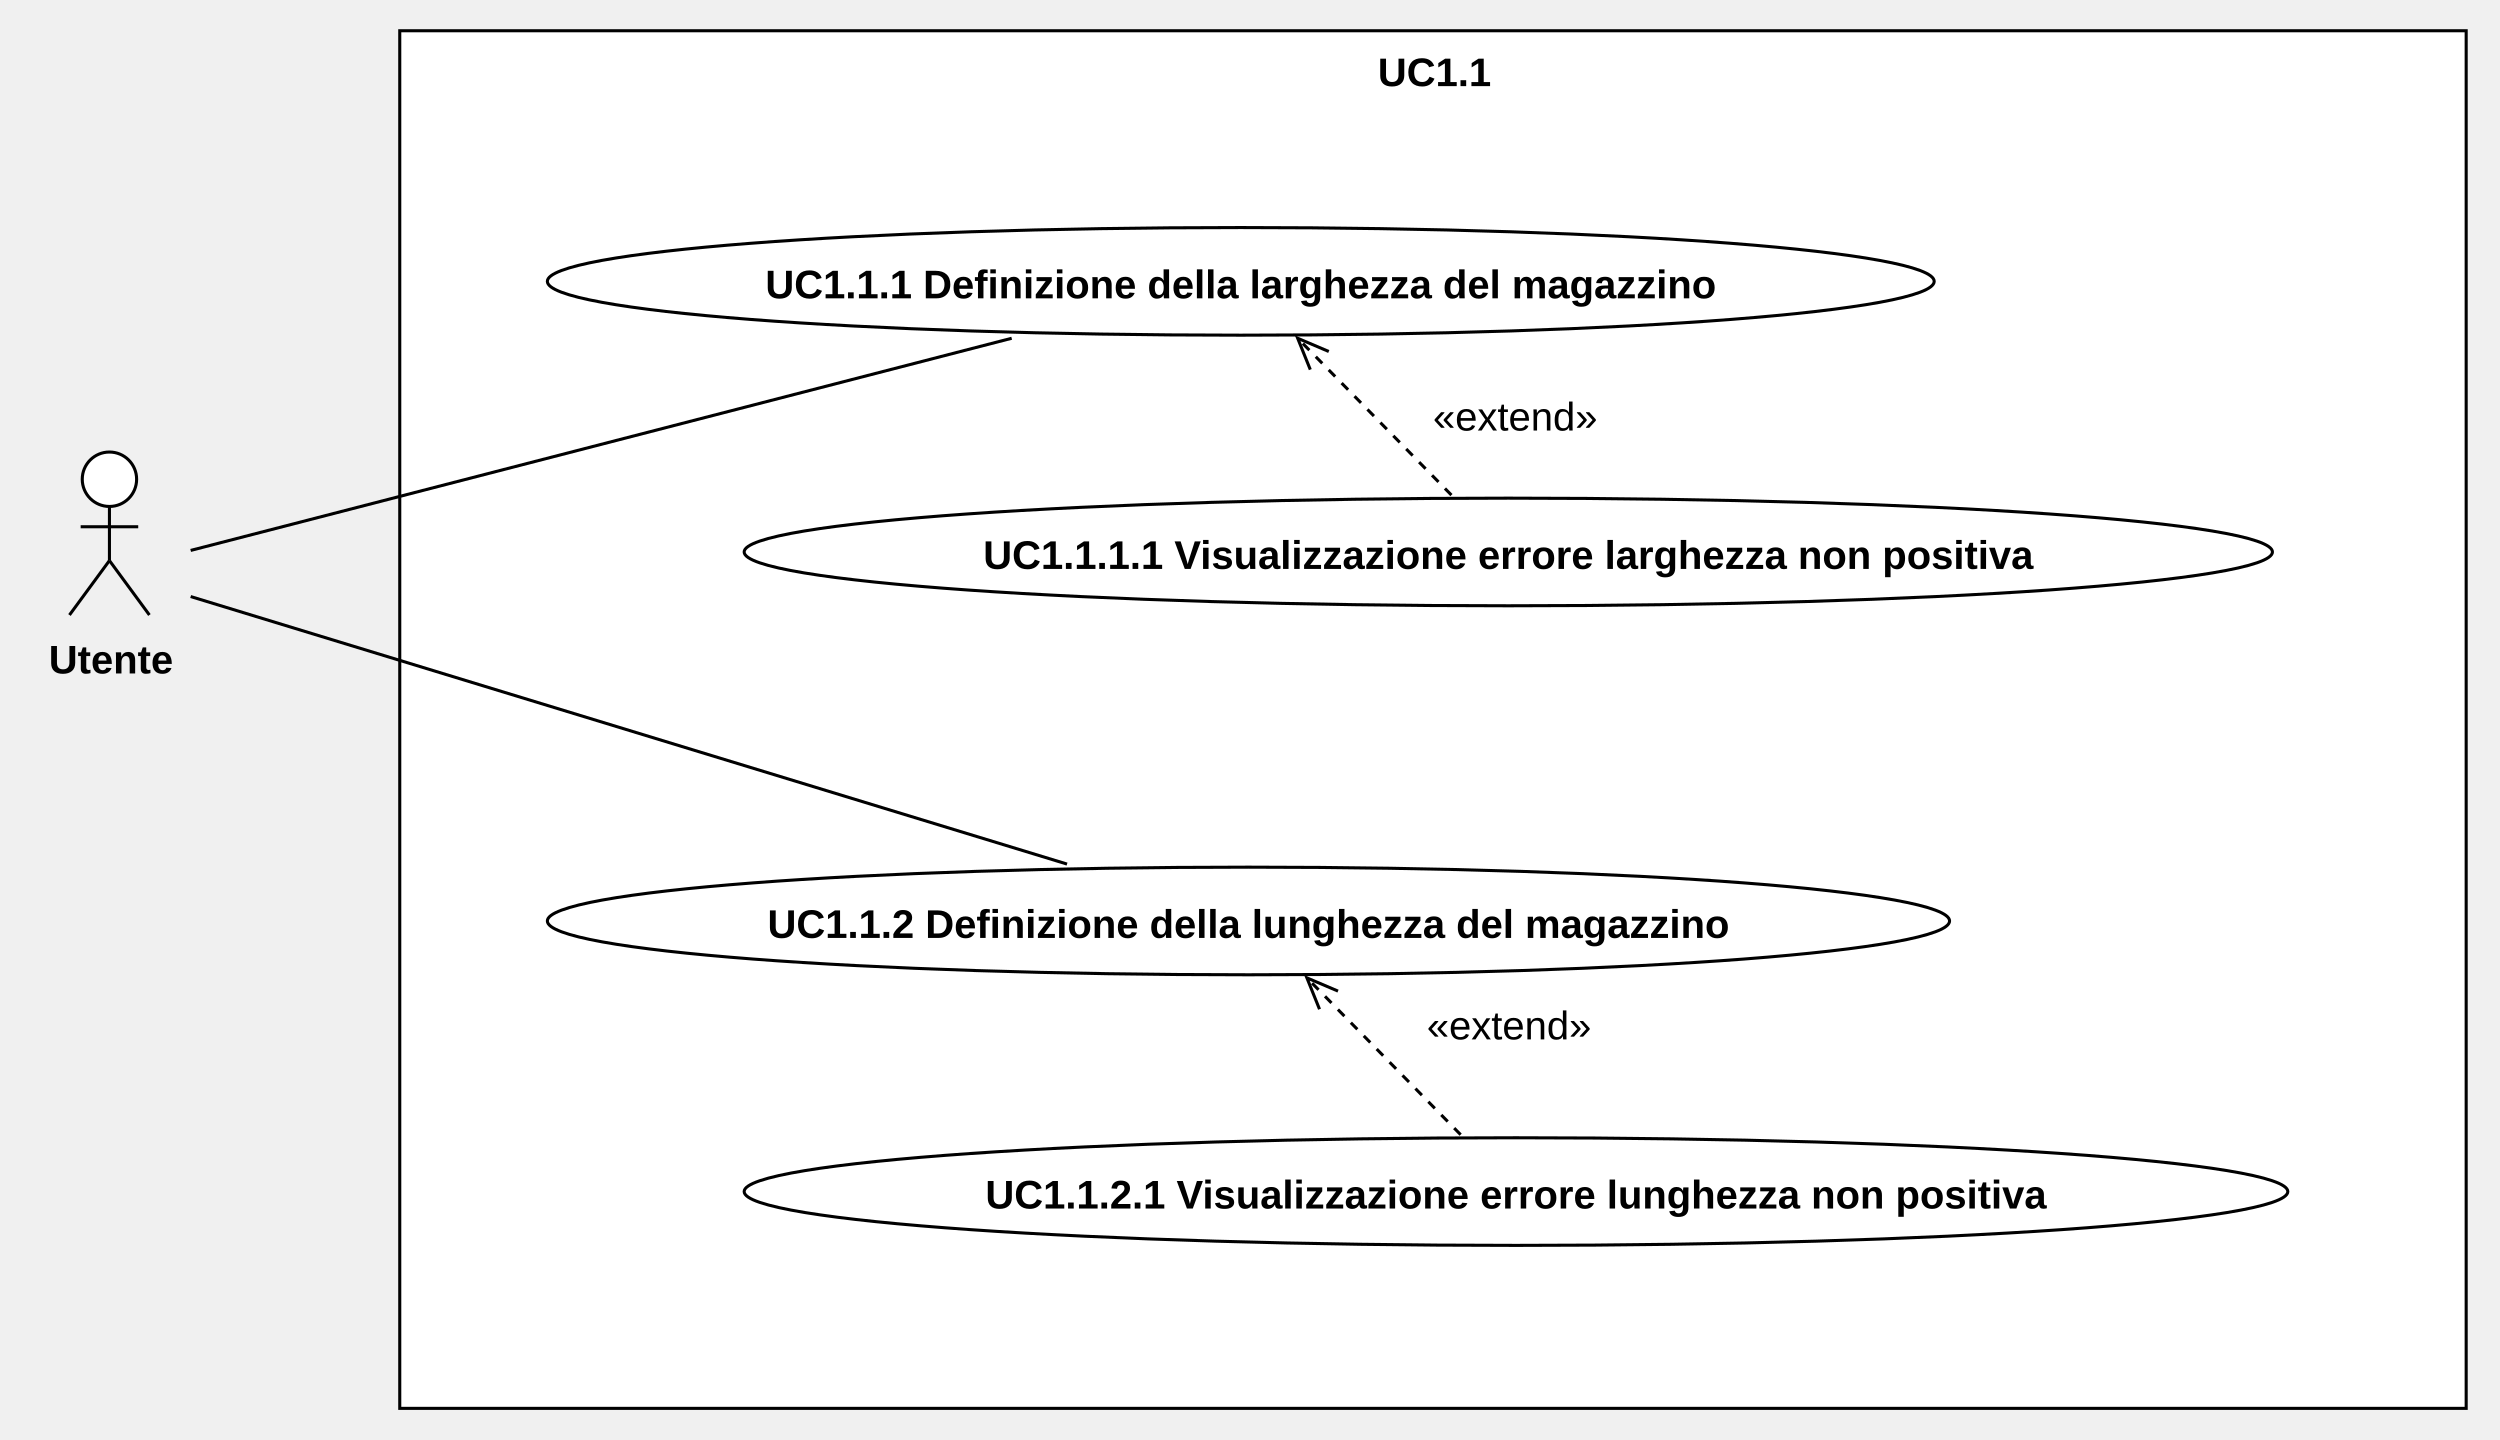
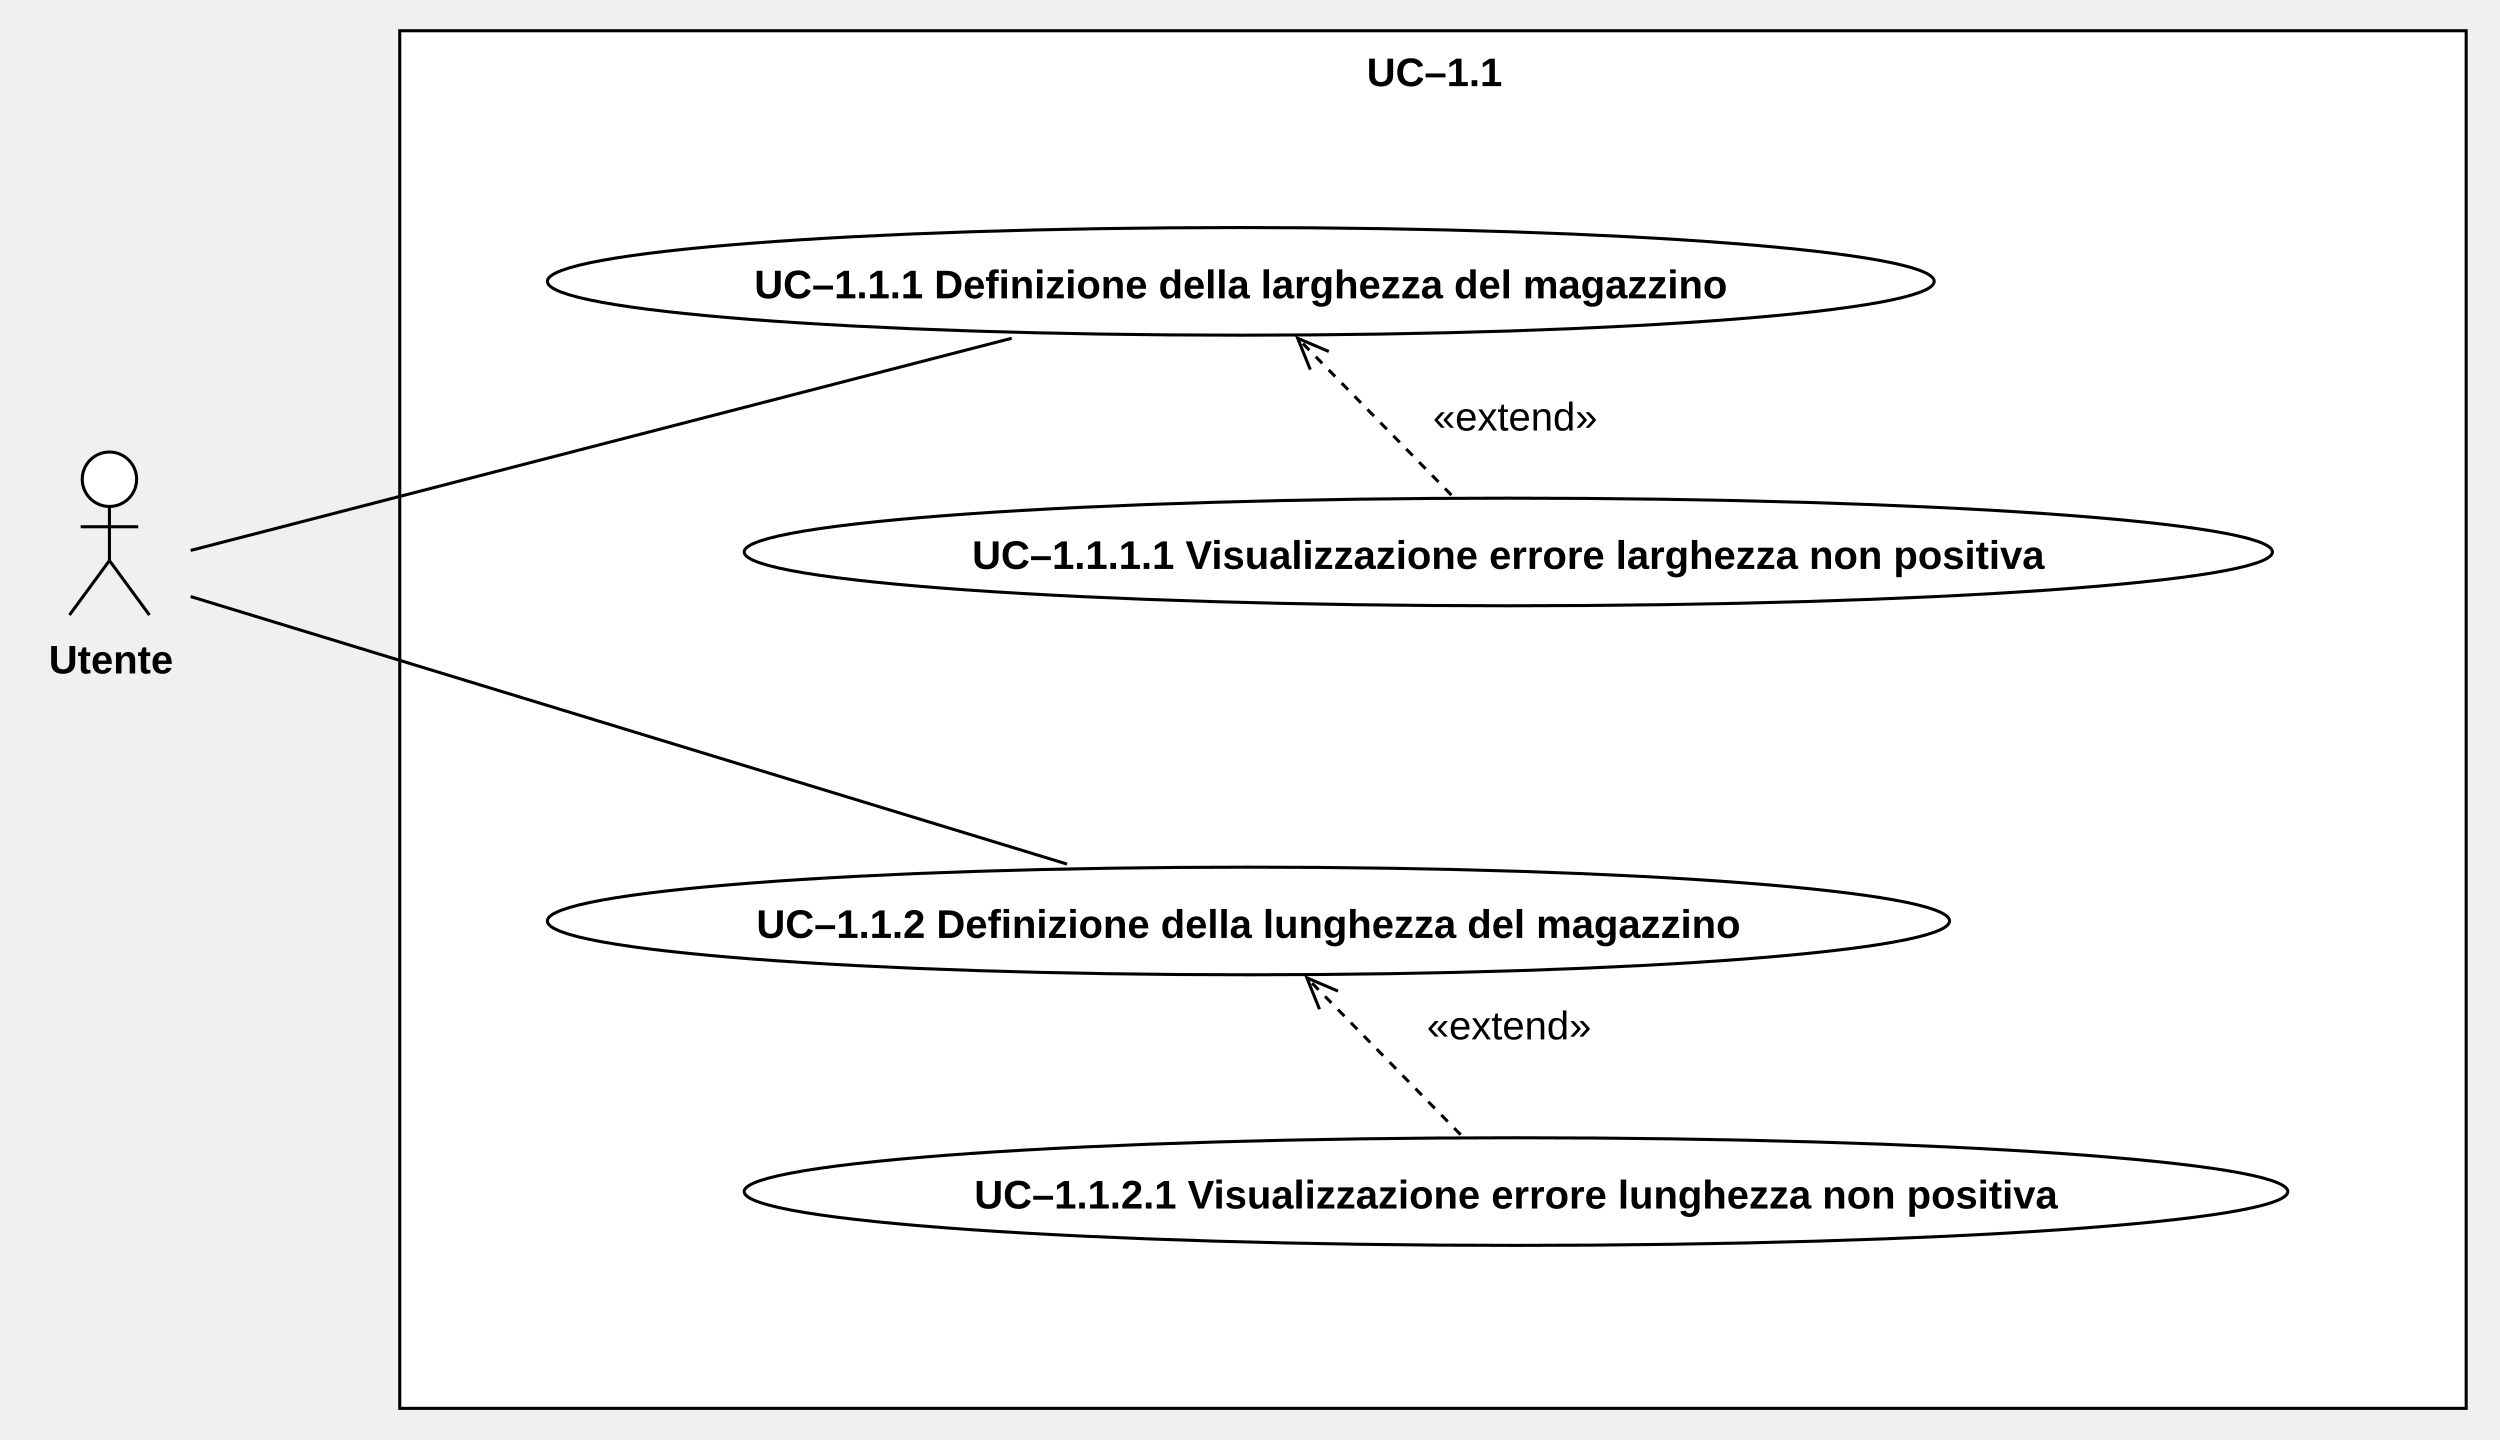
<svg xmlns="http://www.w3.org/2000/svg" version="1.1" width="813" height="468">
  <defs />
  <g>
    <g>
      <rect fill="#ffffff" stroke="none" x="224" y="72" width="672" height="448" transform="matrix(1 0 0 1 -94 -62)" />
    </g>
    <g>
      <path fill="none" stroke="#000000" paint-order="fill stroke markers" d=" M 130 10 L 802 10 L 802 458 L 130 458 L 130 10 Z Z" stroke-miterlimit="10" stroke-dasharray="" />
    </g>
    <g>
      <g>
        <path fill="none" stroke="none" />
-         <text fill="#000000" stroke="none" font-family="Arial" font-size="13px" font-style="normal" font-weight="bold" text-decoration="undefined" x="560.5" y="85.5" text-anchor="middle" dominant-baseline="central" transform="matrix(1 0 0 1 -94 -62)">UC1.1</text>
+         <text fill="#000000" stroke="none" font-family="Arial" font-size="13px" font-style="normal" font-weight="bold" text-decoration="undefined" x="560.5" y="85.5" text-anchor="middle" dominant-baseline="central" transform="matrix(1 0 0 1 -94 -62)">UC–1.1</text>
      </g>
    </g>
    <g>
      <path fill="#FFFFFF" stroke="none" paint-order="stroke fill markers" d=" M 178 91.5 C 178 81.835 278.96 74 403.5 74 C 528.04 74 629 81.835 629 91.5 C 629 101.165 528.04 109 403.5 109 C 278.96 109 178 101.165 178 91.5 Z" />
    </g>
    <g>
      <path fill="none" stroke="#000000" paint-order="fill stroke markers" d=" M 178 91.5 C 178 81.835 278.96 74 403.5 74 C 528.04 74 629 81.835 629 91.5 C 629 101.165 528.04 109 403.5 109 C 278.96 109 178 101.165 178 91.5 Z" stroke-miterlimit="10" stroke-dasharray="" />
    </g>
    <g>
      <g>
        <path fill="none" stroke="none" />
-         <text fill="#000000" stroke="none" font-family="Arial" font-size="13px" font-style="normal" font-weight="bold" text-decoration="undefined" x="497.5" y="154.5" text-anchor="middle" dominant-baseline="central" transform="matrix(1 0 0 1 -94 -62)">UC1.1.1 Definizione della larghezza del magazzino</text>
+         <text fill="#000000" stroke="none" font-family="Arial" font-size="13px" font-style="normal" font-weight="bold" text-decoration="undefined" x="497.5" y="154.5" text-anchor="middle" dominant-baseline="central" transform="matrix(1 0 0 1 -94 -62)">UC–1.1.1 Definizione della larghezza del magazzino</text>
      </g>
    </g>
    <g>
      <path fill="#FFFFFF" stroke="none" paint-order="stroke fill markers" d=" M 178 299.5 C 178 289.835 280.079 282 406 282 C 531.921 282 634 289.835 634 299.5 C 634 309.165 531.921 317 406 317 C 280.079 317 178 309.165 178 299.5 Z" />
    </g>
    <g>
      <path fill="none" stroke="#000000" paint-order="fill stroke markers" d=" M 178 299.5 C 178 289.835 280.079 282 406 282 C 531.921 282 634 289.835 634 299.5 C 634 309.165 531.921 317 406 317 C 280.079 317 178 309.165 178 299.5 Z" stroke-miterlimit="10" stroke-dasharray="" />
    </g>
    <g>
      <g>
        <path fill="none" stroke="none" />
-         <text fill="#000000" stroke="none" font-family="Arial" font-size="13px" font-style="normal" font-weight="bold" text-decoration="undefined" x="500" y="362.5" text-anchor="middle" dominant-baseline="central" transform="matrix(1 0 0 1 -94 -62)">UC1.1.2 Definizione della lunghezza del magazzino</text>
+         <text fill="#000000" stroke="none" font-family="Arial" font-size="13px" font-style="normal" font-weight="bold" text-decoration="undefined" x="500" y="362.5" text-anchor="middle" dominant-baseline="central" transform="matrix(1 0 0 1 -94 -62)">UC–1.1.2 Definizione della lunghezza del magazzino</text>
      </g>
    </g>
    <g>
      <path fill="#FFFFFF" stroke="none" paint-order="stroke fill markers" d=" M 242 179.5 C 242 169.835 353.257 162 490.5 162 C 627.743 162 739 169.835 739 179.5 C 739 189.165 627.743 197 490.5 197 C 353.257 197 242 189.165 242 179.5 Z" />
    </g>
    <g>
      <path fill="none" stroke="#000000" paint-order="fill stroke markers" d=" M 242 179.5 C 242 169.835 353.257 162 490.5 162 C 627.743 162 739 169.835 739 179.5 C 739 189.165 627.743 197 490.5 197 C 353.257 197 242 189.165 242 179.5 Z" stroke-miterlimit="10" stroke-dasharray="" />
    </g>
    <g>
      <g>
        <path fill="none" stroke="none" />
-         <text fill="#000000" stroke="none" font-family="Arial" font-size="13px" font-style="normal" font-weight="bold" text-decoration="undefined" x="584.5" y="242.5" text-anchor="middle" dominant-baseline="central" transform="matrix(1 0 0 1 -94 -62)">UC1.1.1.1 Visualizzazione errore larghezza non positiva</text>
+         <text fill="#000000" stroke="none" font-family="Arial" font-size="13px" font-style="normal" font-weight="bold" text-decoration="undefined" x="584.5" y="242.5" text-anchor="middle" dominant-baseline="central" transform="matrix(1 0 0 1 -94 -62)">UC–1.1.1.1 Visualizzazione errore larghezza non positiva</text>
      </g>
    </g>
    <g>
      <path fill="#FFFFFF" stroke="none" paint-order="stroke fill markers" d=" M 242 387.5 C 242 377.835 354.377 370 493 370 C 631.623 370 744 377.835 744 387.5 C 744 397.165 631.623 405 493 405 C 354.377 405 242 397.165 242 387.5 Z" />
    </g>
    <g>
      <path fill="none" stroke="#000000" paint-order="fill stroke markers" d=" M 242 387.5 C 242 377.835 354.377 370 493 370 C 631.623 370 744 377.835 744 387.5 C 744 397.165 631.623 405 493 405 C 354.377 405 242 397.165 242 387.5 Z" stroke-miterlimit="10" stroke-dasharray="" />
    </g>
    <g>
      <g>
        <path fill="none" stroke="none" />
-         <text fill="#000000" stroke="none" font-family="Arial" font-size="13px" font-style="normal" font-weight="bold" text-decoration="undefined" x="587" y="450.5" text-anchor="middle" dominant-baseline="central" transform="matrix(1 0 0 1 -94 -62)">UC1.1.2.1 Visualizzazione errore lunghezza non positiva</text>
+         <text fill="#000000" stroke="none" font-family="Arial" font-size="13px" font-style="normal" font-weight="bold" text-decoration="undefined" x="587" y="450.5" text-anchor="middle" dominant-baseline="central" transform="matrix(1 0 0 1 -94 -62)">UC–1.1.2.1 Visualizzazione errore lunghezza non positiva</text>
      </g>
    </g>
    <g>
      <path fill="none" stroke="#000000" paint-order="fill stroke markers" d=" M 472 161 L 422 110" stroke-miterlimit="10" stroke-dasharray="3" />
    </g>
    <g>
      <path fill="none" stroke="#000000" paint-order="fill stroke markers" d=" M 432.121 114.31 L 422 110 L 426.109 120.204" stroke-miterlimit="10" stroke-dasharray="" />
    </g>
    <g>
      <rect fill="#ffffff" stroke="none" x="560" y="191" width="53.492" height="13" transform="matrix(1 0 0 1 -94 -62)" />
    </g>
    <g>
      <g>
        <path fill="none" stroke="none" />
        <text fill="#000000" stroke="none" font-family="Arial" font-size="13px" font-style="normal" font-weight="normal" text-decoration="undefined" x="586.746" y="197.5" text-anchor="middle" dominant-baseline="central" transform="matrix(1 0 0 1 -94 -62)">«extend»</text>
      </g>
    </g>
    <g>
      <path fill="none" stroke="#000000" paint-order="fill stroke markers" d=" M 475 369 L 425 318" stroke-miterlimit="10" stroke-dasharray="3" />
    </g>
    <g>
      <path fill="none" stroke="#000000" paint-order="fill stroke markers" d=" M 435.121 322.31 L 425 318 L 429.109 328.204" stroke-miterlimit="10" stroke-dasharray="" />
    </g>
    <g>
      <rect fill="#ffffff" stroke="none" x="558" y="389" width="53.492" height="13" transform="matrix(1 0 0 1 -94 -62)" />
    </g>
    <g>
      <g>
        <path fill="none" stroke="none" />
        <text fill="#000000" stroke="none" font-family="Arial" font-size="13px" font-style="normal" font-weight="normal" text-decoration="undefined" x="584.746" y="395.5" text-anchor="middle" dominant-baseline="central" transform="matrix(1 0 0 1 -94 -62)">«extend»</text>
      </g>
    </g>
    <g>
      <path fill="#ffffff" stroke="none" paint-order="stroke fill markers" d=" M 26.749 155.85 C 26.749 150.962 30.706 147 35.589 147 C 40.471 147 44.429 150.962 44.429 155.85 C 44.429 160.738 40.471 164.7 35.589 164.7 C 30.706 164.7 26.749 160.738 26.749 155.85 Z" />
    </g>
    <g>
      <path fill="none" stroke="#000000" paint-order="fill stroke markers" d=" M 26.749 155.85 C 26.749 150.962 30.706 147 35.589 147 C 40.471 147 44.429 150.962 44.429 155.85 C 44.429 160.738 40.471 164.7 35.589 164.7 C 30.706 164.7 26.749 160.738 26.749 155.85 Z" stroke-miterlimit="10" stroke-dasharray="" />
    </g>
    <g>
      <path fill="none" stroke="#000000" paint-order="fill stroke markers" d=" M 35.589 164.7 L 35.589 182.3" stroke-miterlimit="10" stroke-dasharray="" />
    </g>
    <g>
      <path fill="none" stroke="#000000" paint-order="fill stroke markers" d=" M 26.229 171.3 L 44.949 171.3" stroke-miterlimit="10" stroke-dasharray="" />
    </g>
    <g>
      <path fill="none" stroke="#000000" paint-order="fill stroke markers" d=" M 35.589 182.3 L 22.589 200" stroke-miterlimit="10" stroke-dasharray="" />
    </g>
    <g>
      <path fill="none" stroke="#000000" paint-order="fill stroke markers" d=" M 35.589 182.3 L 48.589 200" stroke-miterlimit="10" stroke-dasharray="" />
    </g>
    <g>
      <g>
        <path fill="none" stroke="none" />
        <text fill="#000000" stroke="none" font-family="Arial" font-size="13px" font-style="normal" font-weight="bold" text-decoration="undefined" x="130.089" y="276.5" text-anchor="middle" dominant-baseline="central" transform="matrix(1 0 0 1 -94 -62)">Utente</text>
      </g>
    </g>
    <g>
      <path fill="none" stroke="#000000" paint-order="fill stroke markers" d=" M 62 179 L 329 110" stroke-miterlimit="10" stroke-dasharray="" />
    </g>
    <g>
      <path fill="none" stroke="#000000" paint-order="fill stroke markers" d=" M 62 194 L 347 281" stroke-miterlimit="10" stroke-dasharray="" />
    </g>
  </g>
</svg>
